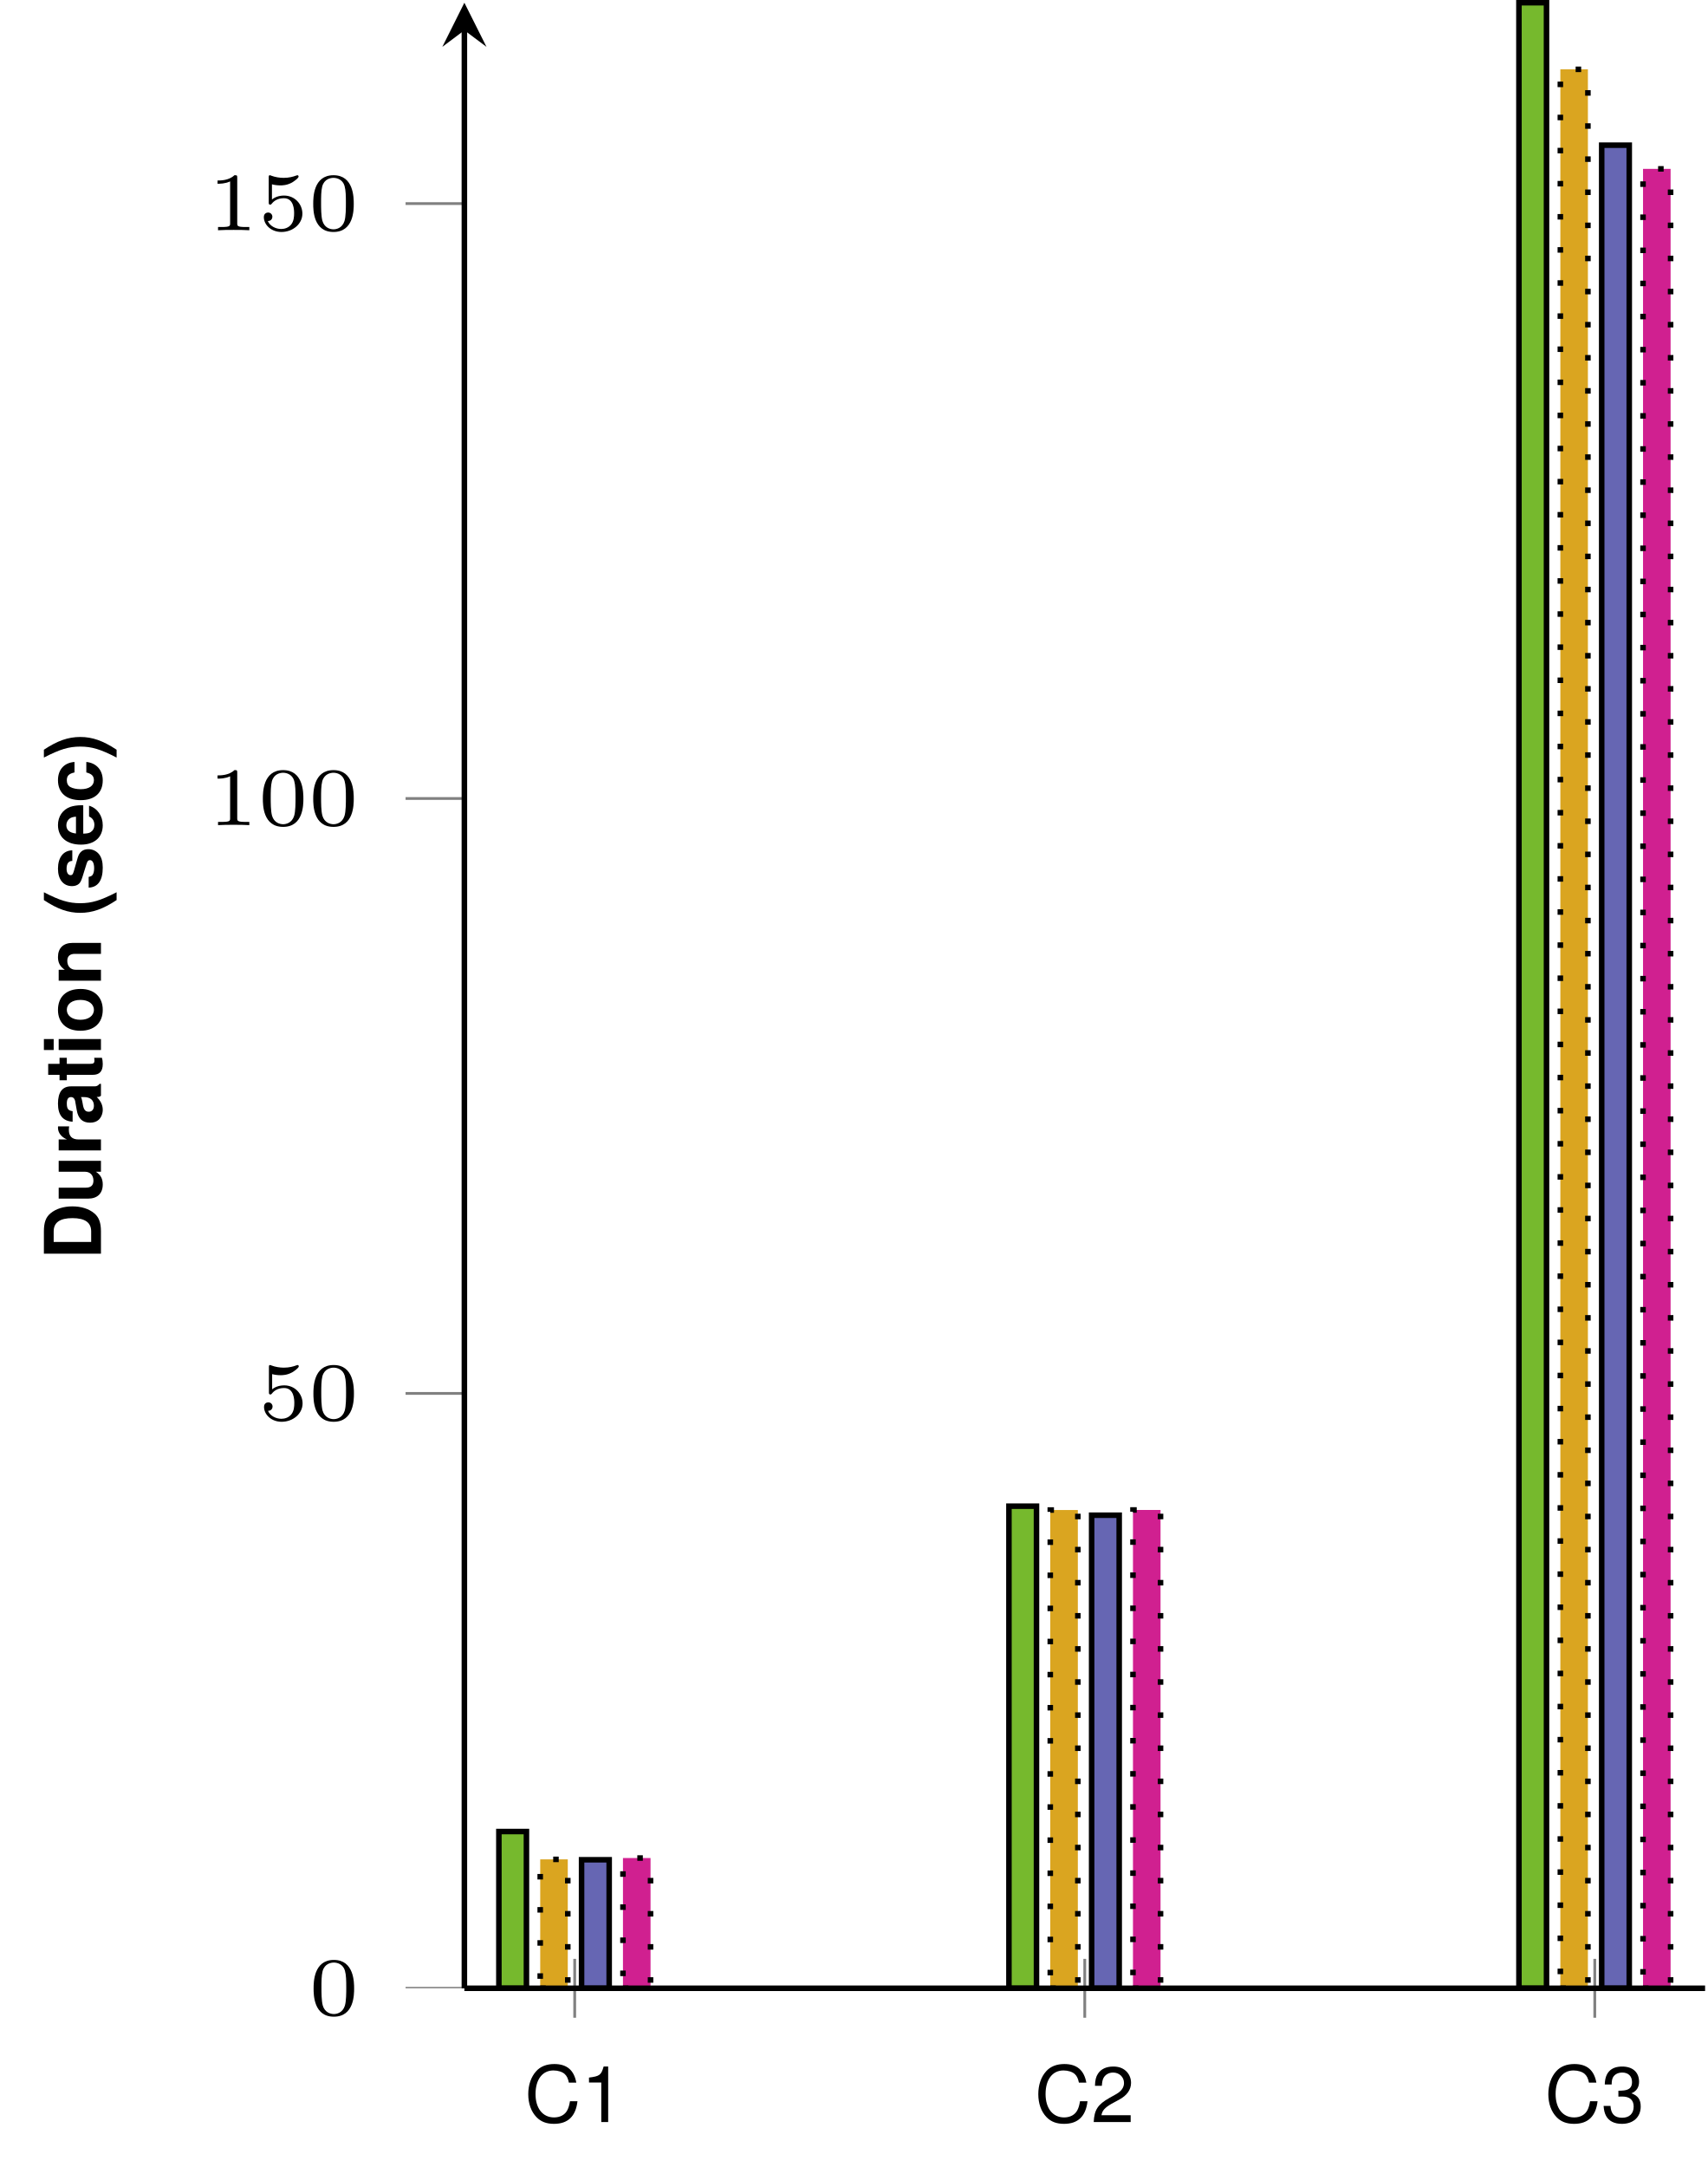
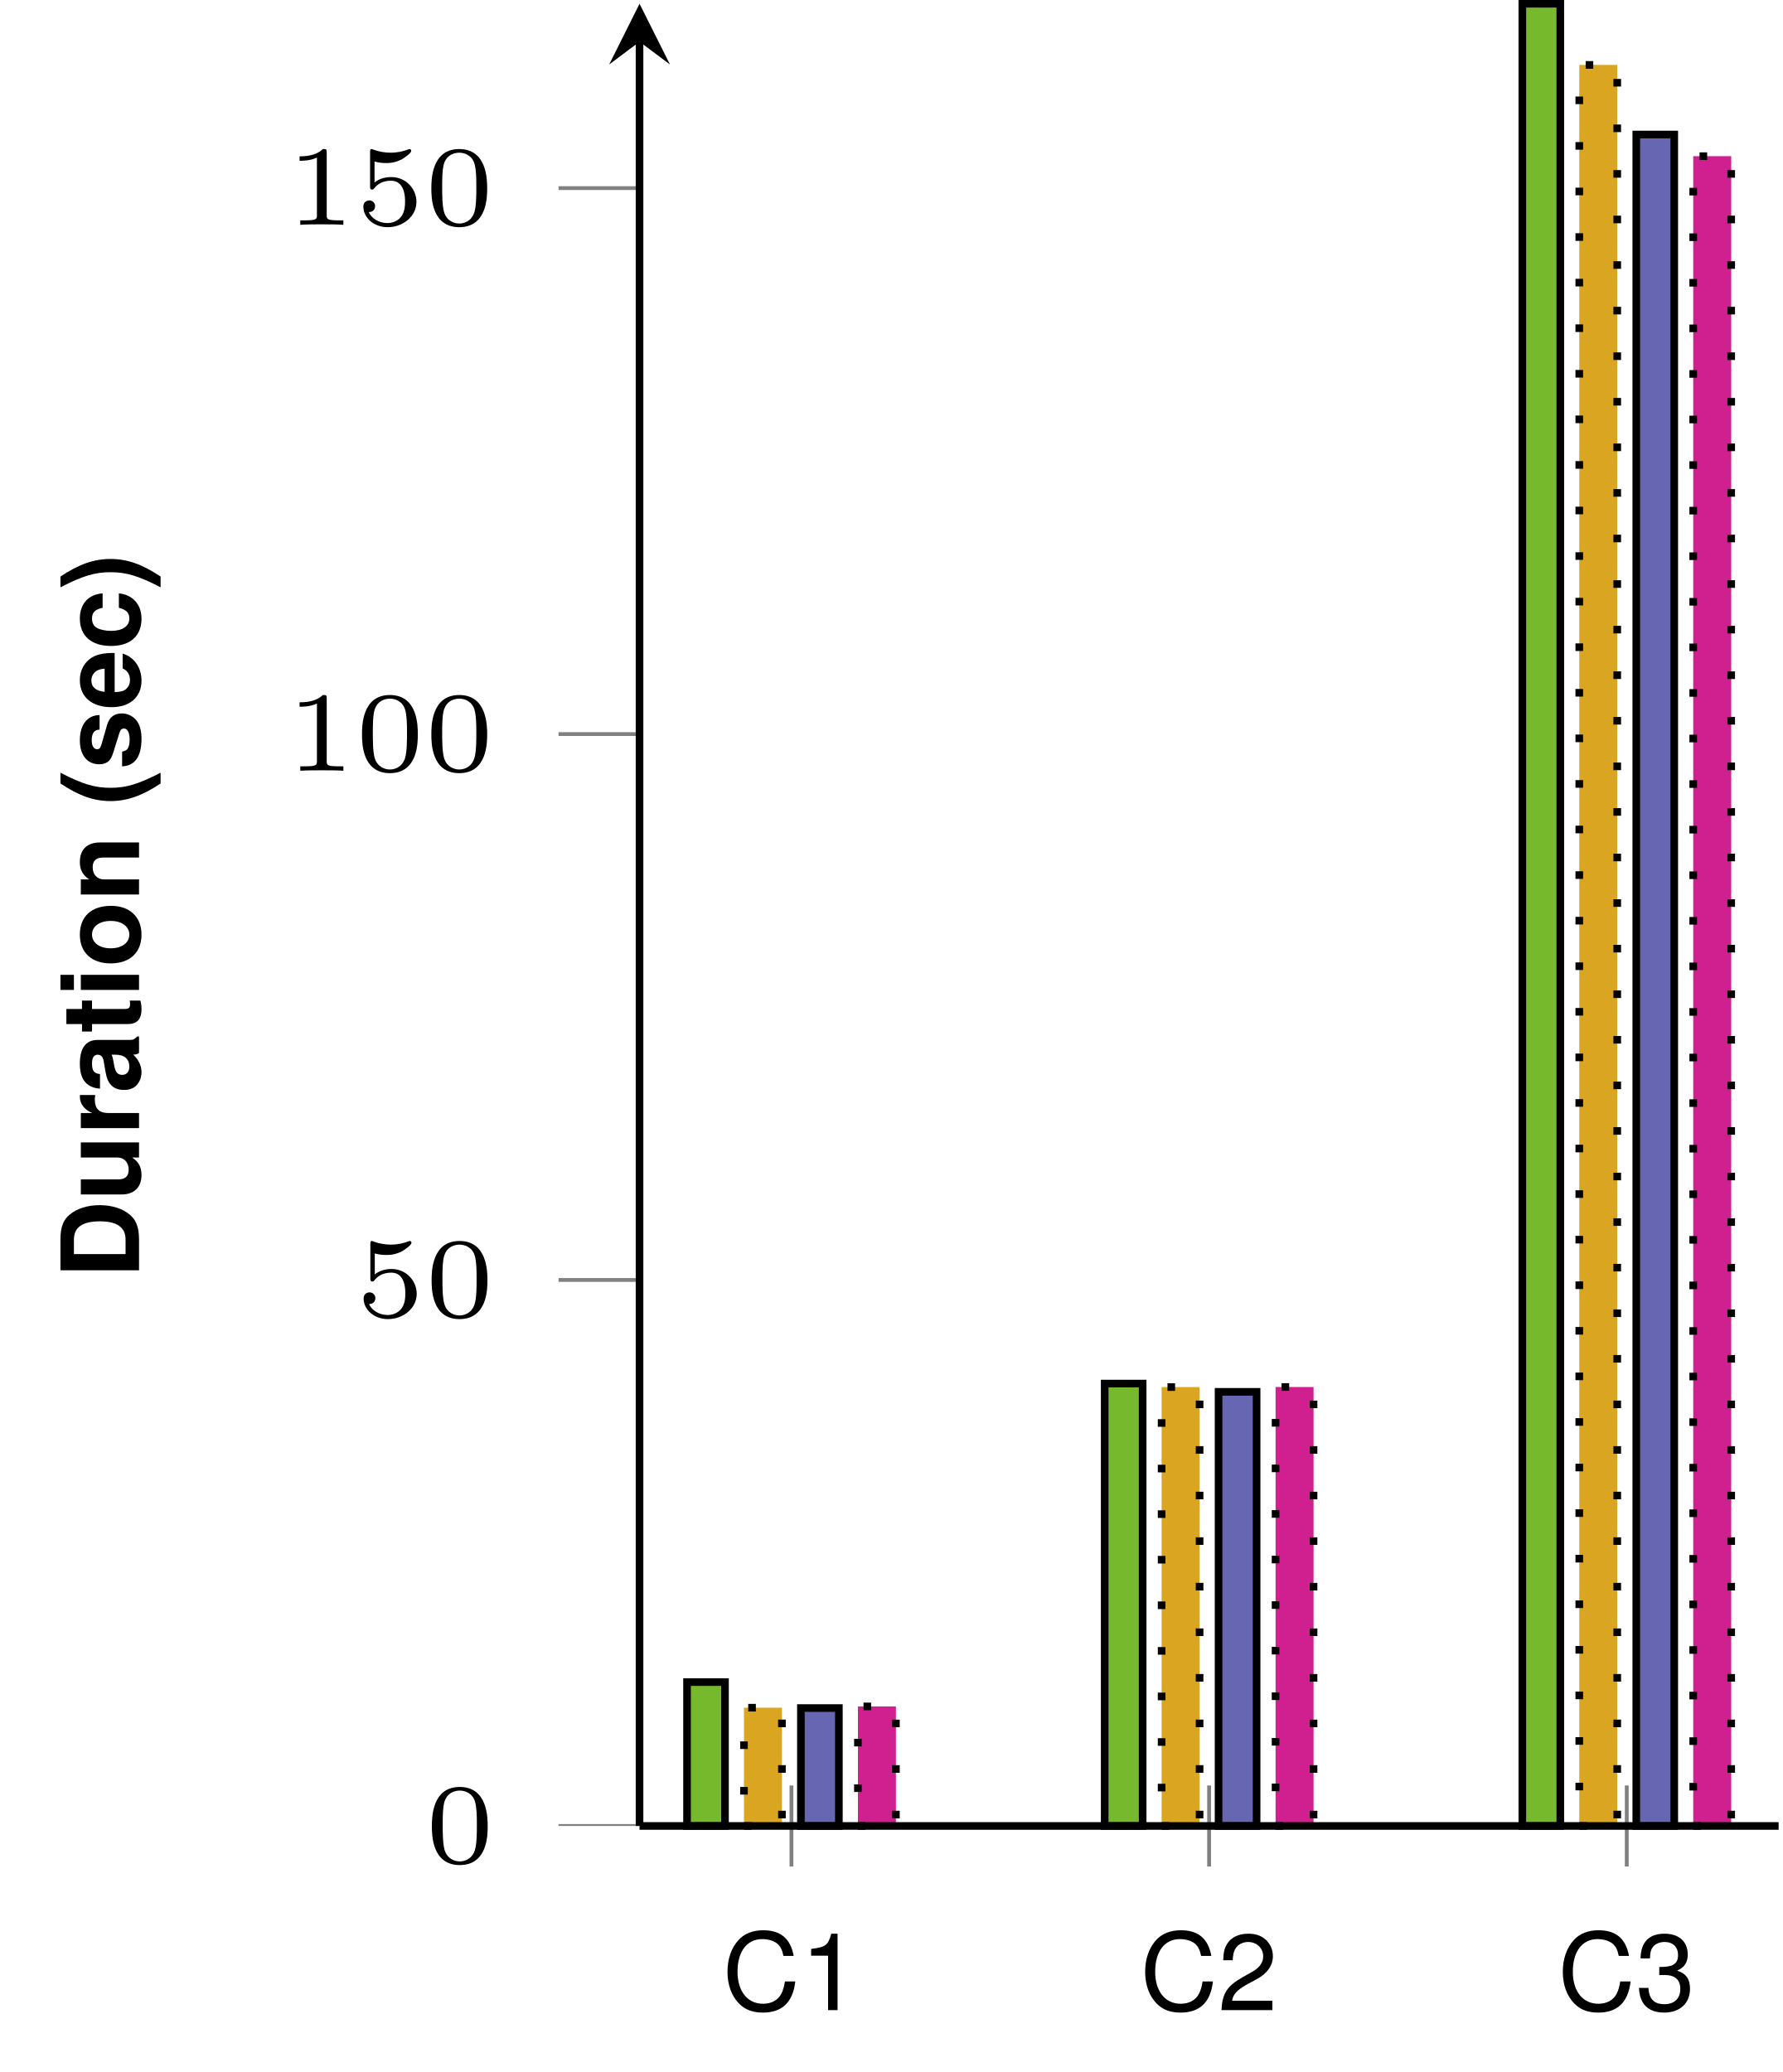
- <svg xmlns="http://www.w3.org/2000/svg" xmlns:xlink="http://www.w3.org/1999/xlink" height="156.572pt" version="1.1" viewBox="0 -156.572 123.428 156.572" width="123.428pt">
+ <svg xmlns="http://www.w3.org/2000/svg" xmlns:xlink="http://www.w3.org/1999/xlink" height="108.752pt" version="1.1" viewBox="0 -108.752 93.54 108.752" width="93.54pt">
  <defs>
    <clipPath id="clip1">
-       <path d="M33.562 128.824H123.231V-298.114H33.562" />
+       <path d="M33.562 128.828H93.34V-250.297H33.562" />
    </clipPath>
    <clipPath id="clip2">
-       <path d="M-108.176 -12.914V-156.375H264.969V-12.914" />
+       <path d="M-108.172 -12.914V-108.555H235.078V-12.914" />
    </clipPath>
-     <path d="M3.288 -1.907C3.288 -2.343 3.288 -3.975 1.823 -3.975S0.359 -2.343 0.359 -1.907C0.359 -1.476 0.359 0.126 1.823 0.126S3.288 -1.476 3.288 -1.907ZM1.823 -0.066C1.572 -0.066 1.166 -0.185 1.022 -0.681C0.927 -1.028 0.927 -1.614 0.927 -1.985C0.927 -2.385 0.927 -2.845 1.01 -3.168C1.16 -3.706 1.614 -3.784 1.823 -3.784C2.098 -3.784 2.493 -3.652 2.624 -3.198C2.714 -2.881 2.72 -2.445 2.72 -1.985C2.72 -1.602 2.72 -0.998 2.618 -0.664C2.451 -0.143 2.02 -0.066 1.823 -0.066Z" id="g2-48" />
-     <path d="M2.146 -3.796C2.146 -3.975 2.122 -3.975 1.943 -3.975C1.548 -3.593 0.938 -3.593 0.723 -3.593V-3.359C0.879 -3.359 1.273 -3.359 1.632 -3.527V-0.508C1.632 -0.311 1.632 -0.233 1.016 -0.233H0.759V0C1.088 -0.024 1.554 -0.024 1.889 -0.024S2.69 -0.024 3.019 0V-0.233H2.762C2.146 -0.233 2.146 -0.311 2.146 -0.508V-3.796Z" id="g2-49" />
-     <path d="M1.016 -3.318C1.213 -3.264 1.423 -3.24 1.626 -3.24C1.757 -3.24 2.092 -3.24 2.469 -3.449C2.57 -3.509 2.941 -3.754 2.941 -3.879C2.941 -3.957 2.881 -3.975 2.857 -3.975C2.839 -3.975 2.833 -3.975 2.768 -3.951C2.552 -3.868 2.248 -3.784 1.859 -3.784C1.566 -3.784 1.243 -3.838 0.974 -3.939C0.915 -3.963 0.891 -3.975 0.867 -3.975C0.783 -3.975 0.783 -3.909 0.783 -3.814V-2.02C0.783 -1.919 0.783 -1.847 0.891 -1.847C0.944 -1.847 0.962 -1.871 1.004 -1.919C1.154 -2.11 1.417 -2.313 1.883 -2.313C2.618 -2.313 2.618 -1.417 2.618 -1.225C2.618 -0.992 2.6 -0.658 2.403 -0.412C2.218 -0.185 1.943 -0.09 1.686 -0.09C1.273 -0.09 0.861 -0.317 0.717 -0.664C1.01 -0.669 1.046 -0.903 1.046 -0.974C1.046 -1.136 0.921 -1.279 0.735 -1.279C0.681 -1.279 0.43 -1.249 0.43 -0.95C0.43 -0.4 0.95 0.126 1.704 0.126C2.523 0.126 3.216 -0.454 3.216 -1.201C3.216 -1.883 2.666 -2.505 1.895 -2.505C1.506 -2.505 1.207 -2.379 1.016 -2.218V-3.318Z" id="g2-53" />
    <path d="M1.148 -4.124C0.498 -3.146 0.226 -2.365 0.226 -1.499C0.226 -0.628 0.498 0.153 1.148 1.131H1.714C1.115 -0.034 0.922 -0.668 0.922 -1.499C0.922 -2.325 1.115 -2.97 1.714 -4.124H1.148Z" id="g1-40" />
    <path d="M0.69 1.131C1.341 0.153 1.612 -0.628 1.612 -1.494C1.612 -2.365 1.341 -3.146 0.69 -4.124H0.124C0.724 -2.959 0.917 -2.325 0.917 -1.494C0.917 -0.668 0.724 -0.023 0.124 1.131H0.69Z" id="g1-41" />
    <path d="M0.436 0H2.048C2.676 0 3.072 -0.147 3.349 -0.481C3.677 -0.866 3.853 -1.426 3.853 -2.065C3.853 -2.699 3.677 -3.259 3.349 -3.649C3.072 -3.983 2.682 -4.124 2.048 -4.124H0.436V0ZM1.284 -0.707V-3.417H2.048C2.687 -3.417 3.004 -2.97 3.004 -2.059C3.004 -1.154 2.687 -0.707 2.048 -0.707H1.284Z" id="g1-68" />
    <path d="M2.965 -0.096C2.823 -0.226 2.783 -0.311 2.783 -0.47V-2.167C2.783 -2.789 2.359 -3.106 1.533 -3.106S0.277 -2.755 0.226 -2.048H0.99C1.03 -2.365 1.16 -2.467 1.55 -2.467C1.856 -2.467 2.008 -2.365 2.008 -2.161C2.008 -2.059 1.957 -1.969 1.873 -1.924C1.765 -1.867 1.765 -1.867 1.375 -1.805L1.058 -1.748C0.453 -1.646 0.158 -1.335 0.158 -0.786C0.158 -0.526 0.232 -0.311 0.373 -0.158C0.549 0.023 0.815 0.13 1.086 0.13C1.426 0.13 1.737 -0.017 2.014 -0.306C2.014 -0.147 2.031 -0.091 2.105 0H2.965V-0.096ZM2.008 -1.228C2.008 -0.769 1.782 -0.509 1.38 -0.509C1.115 -0.509 0.95 -0.651 0.95 -0.877C0.95 -1.115 1.075 -1.228 1.403 -1.296L1.675 -1.346C1.884 -1.386 1.918 -1.397 2.008 -1.443V-1.228Z" id="g1-97" />
    <path d="M2.953 -1.912C2.897 -2.659 2.399 -3.106 1.635 -3.106C0.724 -3.106 0.192 -2.506 0.192 -1.465C0.192 -0.458 0.718 0.13 1.624 0.13C2.365 0.13 2.88 -0.328 2.953 -1.058H2.195C2.093 -0.662 1.935 -0.509 1.629 -0.509C1.228 -0.509 0.984 -0.871 0.984 -1.465C0.984 -1.754 1.041 -2.025 1.137 -2.206C1.228 -2.376 1.403 -2.467 1.629 -2.467C1.952 -2.467 2.105 -2.314 2.195 -1.912H2.953Z" id="g1-99" />
    <path d="M2.965 -1.279C2.97 -1.346 2.97 -1.375 2.97 -1.414C2.97 -1.72 2.925 -2.003 2.851 -2.218C2.648 -2.772 2.155 -3.106 1.539 -3.106C0.662 -3.106 0.124 -2.472 0.124 -1.448C0.124 -0.47 0.656 0.13 1.522 0.13C2.206 0.13 2.761 -0.26 2.936 -0.86H2.155C2.059 -0.617 1.839 -0.475 1.55 -0.475C1.324 -0.475 1.143 -0.571 1.03 -0.741C0.956 -0.854 0.928 -0.99 0.917 -1.279H2.965ZM0.928 -1.805C0.979 -2.269 1.177 -2.501 1.528 -2.501C1.726 -2.501 1.907 -2.404 2.02 -2.246C2.093 -2.133 2.127 -2.014 2.144 -1.805H0.928Z" id="g1-101" />
    <path d="M1.171 -3.055H0.379V0H1.171V-3.055ZM1.171 -4.124H0.379V-3.417H1.171V-4.124Z" id="g1-105" />
    <path d="M0.356 -3.055V0H1.148V-1.833C1.148 -2.195 1.403 -2.433 1.788 -2.433C2.127 -2.433 2.297 -2.246 2.297 -1.884V0H3.089V-2.048C3.089 -2.721 2.716 -3.106 2.065 -3.106C1.652 -3.106 1.375 -2.953 1.148 -2.614V-3.055H0.356Z" id="g1-110" />
    <path d="M1.703 -3.106C0.769 -3.106 0.198 -2.489 0.198 -1.488C0.198 -0.481 0.769 0.13 1.709 0.13C2.636 0.13 3.219 -0.487 3.219 -1.465C3.219 -2.501 2.659 -3.106 1.703 -3.106ZM1.709 -2.467C2.144 -2.467 2.427 -2.076 2.427 -1.477C2.427 -0.905 2.133 -0.509 1.709 -0.509C1.279 -0.509 0.99 -0.905 0.99 -1.488S1.279 -2.467 1.709 -2.467Z" id="g1-111" />
    <path d="M0.356 -3.055V0H1.148V-1.624C1.148 -2.088 1.38 -2.32 1.844 -2.32C1.929 -2.32 1.986 -2.314 2.093 -2.297V-3.1C2.048 -3.106 2.02 -3.106 1.997 -3.106C1.635 -3.106 1.318 -2.868 1.148 -2.455V-3.055H0.356Z" id="g1-114" />
    <path d="M2.857 -2.071C2.846 -2.716 2.348 -3.106 1.528 -3.106C0.752 -3.106 0.272 -2.716 0.272 -2.088C0.272 -1.884 0.334 -1.709 0.441 -1.59C0.549 -1.482 0.645 -1.431 0.939 -1.335L1.884 -1.041C2.082 -0.979 2.15 -0.917 2.15 -0.792C2.15 -0.605 1.929 -0.492 1.561 -0.492C1.358 -0.492 1.194 -0.532 1.092 -0.6C1.007 -0.662 0.973 -0.724 0.939 -0.888H0.164C0.187 -0.221 0.679 0.13 1.607 0.13C2.031 0.13 2.354 0.04 2.58 -0.141S2.942 -0.605 2.942 -0.905C2.942 -1.301 2.744 -1.556 2.342 -1.675L1.341 -1.963C1.12 -2.031 1.064 -2.076 1.064 -2.201C1.064 -2.37 1.245 -2.484 1.522 -2.484C1.901 -2.484 2.088 -2.348 2.093 -2.071H2.857Z" id="g1-115" />
    <path d="M1.703 -2.993H1.262V-3.813H0.47V-2.993H0.079V-2.467H0.47V-0.588C0.47 -0.107 0.724 0.13 1.245 0.13C1.42 0.13 1.561 0.113 1.703 0.068V-0.487C1.624 -0.475 1.578 -0.47 1.522 -0.47C1.313 -0.47 1.262 -0.532 1.262 -0.803V-2.467H1.703V-2.993Z" id="g1-116" />
    <path d="M3.061 0V-3.055H2.269V-1.143C2.269 -0.781 2.014 -0.543 1.629 -0.543C1.29 -0.543 1.12 -0.724 1.12 -1.092V-3.055H0.328V-0.928C0.328 -0.255 0.702 0.13 1.352 0.13C1.765 0.13 2.042 -0.023 2.269 -0.362V0H3.061Z" id="g1-117" />
+     <path d="M3.288 -1.907C3.288 -2.343 3.288 -3.975 1.823 -3.975S0.359 -2.343 0.359 -1.907C0.359 -1.476 0.359 0.126 1.823 0.126S3.288 -1.476 3.288 -1.907ZM1.823 -0.066C1.572 -0.066 1.166 -0.185 1.022 -0.681C0.927 -1.028 0.927 -1.614 0.927 -1.985C0.927 -2.385 0.927 -2.845 1.01 -3.168C1.16 -3.706 1.614 -3.784 1.823 -3.784C2.098 -3.784 2.493 -3.652 2.624 -3.198C2.714 -2.881 2.72 -2.445 2.72 -1.985C2.72 -1.602 2.72 -0.998 2.618 -0.664C2.451 -0.143 2.02 -0.066 1.823 -0.066Z" id="g2-48" />
+     <path d="M2.146 -3.796C2.146 -3.975 2.122 -3.975 1.943 -3.975C1.548 -3.593 0.938 -3.593 0.723 -3.593V-3.359C0.879 -3.359 1.273 -3.359 1.632 -3.527V-0.508C1.632 -0.311 1.632 -0.233 1.016 -0.233H0.759V0C1.088 -0.024 1.554 -0.024 1.889 -0.024S2.69 -0.024 3.019 0V-0.233H2.762C2.146 -0.233 2.146 -0.311 2.146 -0.508V-3.796Z" id="g2-49" />
+     <path d="M1.016 -3.318C1.213 -3.264 1.423 -3.24 1.626 -3.24C1.757 -3.24 2.092 -3.24 2.469 -3.449C2.57 -3.509 2.941 -3.754 2.941 -3.879C2.941 -3.957 2.881 -3.975 2.857 -3.975C2.839 -3.975 2.833 -3.975 2.768 -3.951C2.552 -3.868 2.248 -3.784 1.859 -3.784C1.566 -3.784 1.243 -3.838 0.974 -3.939C0.915 -3.963 0.891 -3.975 0.867 -3.975C0.783 -3.975 0.783 -3.909 0.783 -3.814V-2.02C0.783 -1.919 0.783 -1.847 0.891 -1.847C0.944 -1.847 0.962 -1.871 1.004 -1.919C1.154 -2.11 1.417 -2.313 1.883 -2.313C2.618 -2.313 2.618 -1.417 2.618 -1.225C2.618 -0.992 2.6 -0.658 2.403 -0.412C2.218 -0.185 1.943 -0.09 1.686 -0.09C1.273 -0.09 0.861 -0.317 0.717 -0.664C1.01 -0.669 1.046 -0.903 1.046 -0.974C1.046 -1.136 0.921 -1.279 0.735 -1.279C0.681 -1.279 0.43 -1.249 0.43 -0.95C0.43 -0.4 0.95 0.126 1.704 0.126C2.523 0.126 3.216 -0.454 3.216 -1.201C3.216 -1.883 2.666 -2.505 1.895 -2.505C1.506 -2.505 1.207 -2.379 1.016 -2.218V-3.318Z" id="g2-53" />
    <path d="M1.465 -2.857V0H1.963V-4.011H1.635C1.46 -3.394 1.346 -3.31 0.577 -3.213V-2.857H1.465Z" id="g4-49" />
    <path d="M2.863 -0.492H0.752C0.803 -0.82 0.984 -1.03 1.477 -1.318L2.042 -1.624C2.602 -1.929 2.891 -2.342 2.891 -2.834C2.891 -3.168 2.755 -3.479 2.518 -3.694S1.986 -4.011 1.607 -4.011C1.098 -4.011 0.718 -3.83 0.498 -3.491C0.356 -3.276 0.294 -3.027 0.283 -2.619H0.781C0.798 -2.891 0.832 -3.055 0.9 -3.185C1.03 -3.428 1.29 -3.576 1.59 -3.576C2.042 -3.576 2.382 -3.253 2.382 -2.823C2.382 -2.506 2.195 -2.235 1.839 -2.031L1.318 -1.737C0.481 -1.262 0.238 -0.883 0.192 0H2.863V-0.492Z" id="g4-50" />
    <path d="M1.25 -1.839H1.313L1.522 -1.844C2.071 -1.844 2.354 -1.595 2.354 -1.115C2.354 -0.611 2.042 -0.311 1.522 -0.311C0.979 -0.311 0.713 -0.583 0.679 -1.165H0.181C0.204 -0.843 0.26 -0.634 0.356 -0.453C0.56 -0.068 0.956 0.13 1.505 0.13C2.331 0.13 2.863 -0.362 2.863 -1.12C2.863 -1.629 2.665 -1.912 2.184 -2.076C2.557 -2.223 2.744 -2.506 2.744 -2.908C2.744 -3.598 2.286 -4.011 1.522 -4.011C0.713 -4.011 0.283 -3.57 0.266 -2.716H0.764C0.769 -2.959 0.792 -3.095 0.854 -3.219C0.967 -3.44 1.216 -3.576 1.528 -3.576C1.969 -3.576 2.235 -3.315 2.235 -2.891C2.235 -2.608 2.133 -2.438 1.912 -2.348C1.776 -2.291 1.601 -2.269 1.25 -2.263V-1.839Z" id="g4-51" />
    <path d="M3.745 -2.846C3.581 -3.751 3.061 -4.192 2.155 -4.192C1.601 -4.192 1.154 -4.017 0.849 -3.677C0.475 -3.27 0.272 -2.682 0.272 -2.014C0.272 -1.335 0.481 -0.752 0.871 -0.351C1.188 -0.023 1.595 0.13 2.133 0.13C3.14 0.13 3.706 -0.413 3.83 -1.505H3.287C3.242 -1.222 3.185 -1.03 3.1 -0.866C2.931 -0.526 2.58 -0.334 2.139 -0.334C1.318 -0.334 0.798 -0.99 0.798 -2.02C0.798 -3.078 1.296 -3.728 2.093 -3.728C2.427 -3.728 2.738 -3.626 2.908 -3.468C3.061 -3.327 3.146 -3.151 3.208 -2.846H3.745Z" id="g4-67" />
  </defs>
  <g id="page1">
-     <path d="M36.055 -12.914H38.047V-24.238H36.055ZM72.918 -12.914H74.91V-47.746H72.918ZM109.777 -12.914H111.77V-156.375H109.777Z" fill="#76b92d" />
-     <path d="M36.055 -12.914H38.047V-24.238H36.055ZM72.918 -12.914H74.91V-47.746H72.918ZM109.777 -12.914H111.77V-156.375H109.777Z" fill="none" stroke="#000000" stroke-miterlimit="10.037" stroke-width="0.4" />
-     <path d="M39.043 -12.914H41.035V-22.227H39.043ZM75.906 -12.914H77.898V-47.469H75.906ZM112.77 -12.914H114.762V-151.563H112.77Z" fill="#daa520" />
-     <path d="M39.043 -12.914H41.035V-22.227H39.043ZM75.906 -12.914H77.898V-47.469H75.906ZM112.77 -12.914H114.762V-151.563H112.77Z" fill="none" stroke="#000000" stroke-dasharray="0.399,1.993" stroke-miterlimit="10.037" stroke-width="0.4" />
-     <path d="M42.031 -12.914H44.027V-22.199H42.031ZM78.895 -12.914H80.887V-47.094H78.895ZM115.758 -12.914H117.75V-146.082H115.758Z" fill="#6666b3" />
-     <path d="M42.031 -12.914H44.027V-22.199H42.031ZM78.895 -12.914H80.887V-47.094H78.895ZM115.758 -12.914H117.75V-146.082H115.758Z" fill="none" stroke="#000000" stroke-miterlimit="10.037" stroke-width="0.4" />
-     <path d="M45.023 -12.914H47.016V-22.324H45.023ZM81.883 -12.914H83.875V-47.473H81.883ZM118.746 -12.914H120.738V-144.371H118.746Z" fill="#d02090" />
-     <path d="M45.023 -12.914H47.016V-22.324H45.023ZM81.883 -12.914H83.875V-47.473H81.883ZM118.746 -12.914H120.738V-144.371H118.746Z" fill="none" stroke="#000000" stroke-dasharray="0.399,1.993" stroke-miterlimit="10.037" stroke-width="0.4" />
-     <path clip-path="url(#clip1)" d="M41.535 -10.785V-15.039M78.398 -10.785V-15.039M115.258 -10.785V-15.039" fill="none" stroke="#808080" stroke-miterlimit="10.037" stroke-width="0.2" />
-     <path clip-path="url(#clip2)" d="M29.312 -12.914H33.562M29.312 -55.895H33.562M29.312 -98.879H33.562M29.312 -141.864H33.562" fill="none" stroke="#808080" stroke-miterlimit="10.037" stroke-width="0.2" />
-     <path d="M33.562 -12.914H123.231" fill="none" stroke="#000000" stroke-miterlimit="10.037" stroke-width="0.4" />
-     <path d="M33.562 -12.914V-154.383" fill="none" stroke="#000000" stroke-miterlimit="10.037" stroke-width="0.4" />
-     <path d="M33.562 -156.375L31.969 -153.187L33.562 -154.383L35.16 -153.187" />
-     <g transform="matrix(1 0 0 1 -37.1939 22.5781)">
+     <path d="M36.055 -12.914H38.047V-20.465H36.055ZM57.973 -12.914H59.965V-36.133H57.973ZM79.891 -12.914H81.883V-108.555H79.891Z" fill="#76b92d" />
+     <path d="M36.055 -12.914H38.047V-20.465H36.055ZM57.973 -12.914H59.965V-36.133H57.973ZM79.891 -12.914H81.883V-108.555H79.891Z" fill="none" stroke="#000000" stroke-miterlimit="10.037" stroke-width="0.4" />
+     <path d="M39.043 -12.914H41.035V-19.121H39.043ZM60.961 -12.914H62.953V-35.949H60.961ZM82.879 -12.914H84.871V-105.344H82.879Z" fill="#daa520" />
+     <path d="M39.043 -12.914H41.035V-19.121H39.043ZM60.961 -12.914H62.953V-35.949H60.961ZM82.879 -12.914H84.871V-105.344H82.879Z" fill="none" stroke="#000000" stroke-dasharray="0.399,1.993" stroke-miterlimit="10.037" stroke-width="0.4" />
+     <path d="M42.031 -12.914H44.023V-19.102H42.031ZM63.949 -12.914H65.945V-35.699H63.949ZM85.871 -12.914H87.863V-101.691H85.871Z" fill="#6666b3" />
+     <path d="M42.031 -12.914H44.023V-19.102H42.031ZM63.949 -12.914H65.945V-35.699H63.949ZM85.871 -12.914H87.863V-101.691H85.871Z" fill="none" stroke="#000000" stroke-miterlimit="10.037" stroke-width="0.4" />
+     <path d="M45.023 -12.914H47.016V-19.188H45.023ZM66.941 -12.914H68.934V-35.953H66.941ZM88.859 -12.914H90.852V-100.555H88.859Z" fill="#d02090" />
+     <path d="M45.023 -12.914H47.016V-19.188H45.023ZM66.941 -12.914H68.934V-35.953H66.941ZM88.859 -12.914H90.852V-100.555H88.859Z" fill="none" stroke="#000000" stroke-dasharray="0.399,1.993" stroke-miterlimit="10.037" stroke-width="0.4" />
+     <path clip-path="url(#clip1)" d="M41.535 -10.785V-15.039M63.453 -10.785V-15.039M85.371 -10.785V-15.039" fill="none" stroke="#808080" stroke-miterlimit="10.037" stroke-width="0.2" />
+     <path clip-path="url(#clip2)" d="M29.312 -12.914H33.562M29.312 -41.57H33.562M29.312 -70.223H33.562M29.312 -98.879H33.562" fill="none" stroke="#808080" stroke-miterlimit="10.037" stroke-width="0.2" />
+     <path d="M33.562 -12.914H93.34" fill="none" stroke="#000000" stroke-miterlimit="10.037" stroke-width="0.4" />
+     <path d="M33.562 -12.914V-106.562" fill="none" stroke="#000000" stroke-miterlimit="10.037" stroke-width="0.4" />
+     <path d="M33.562 -108.555L31.969 -105.367L33.562 -106.563L35.16 -105.367" />
+     <g transform="matrix(1 0 0 1 -37.1939 22.5782)">
      <use x="75.1" xlink:href="#g4-67" y="-25.826" />
      <use x="79.185" xlink:href="#g4-49" y="-25.826" />
    </g>
-     <g transform="matrix(1 0 0 1 -0.3322 22.5781)">
+     <g transform="matrix(1 0 0 1 -15.2757 22.5782)">
      <use x="75.1" xlink:href="#g4-67" y="-25.826" />
      <use x="79.185" xlink:href="#g4-50" y="-25.826" />
    </g>
-     <g transform="matrix(1 0 0 1 36.5299 22.5781)">
+     <g transform="matrix(1 0 0 1 6.6425 22.5782)">
      <use x="75.1" xlink:href="#g4-67" y="-25.826" />
      <use x="79.185" xlink:href="#g4-51" y="-25.826" />
    </g>
-     <g transform="matrix(1 0 0 1 -52.7946 14.8392)">
+     <g transform="matrix(1 0 0 1 -52.7942 14.8393)">
      <use x="75.1" xlink:href="#g2-48" y="-25.826" />
    </g>
-     <g transform="matrix(1 0 0 1 -56.4475 -28.1443)">
+     <g transform="matrix(1 0 0 1 -56.4472 -13.8164)">
      <use x="75.1" xlink:href="#g2-53" y="-25.826" />
      <use x="78.739" xlink:href="#g2-48" y="-25.826" />
    </g>
-     <g transform="matrix(1 0 0 1 -60.1005 -71.1279)">
+     <g transform="matrix(1 0 0 1 -60.1001 -42.4721)">
      <use x="75.1" xlink:href="#g2-49" y="-25.826" />
      <use x="78.739" xlink:href="#g2-48" y="-25.826" />
-       <use x="82.379" xlink:href="#g2-48" y="-25.826" />
+       <use x="82.378" xlink:href="#g2-48" y="-25.826" />
    </g>
-     <g transform="matrix(1 0 0 1 -60.1005 -114.111)">
+     <g transform="matrix(1 0 0 1 -60.1001 -71.1279)">
      <use x="75.1" xlink:href="#g2-49" y="-25.826" />
      <use x="78.739" xlink:href="#g2-53" y="-25.826" />
-       <use x="82.379" xlink:href="#g2-48" y="-25.826" />
+       <use x="82.378" xlink:href="#g2-48" y="-25.826" />
    </g>
-     <g transform="matrix(0 -1 1 0 33.1221 9.5452)">
+     <g transform="matrix(0 -1 1 0 33.1223 33.4552)">
      <use x="75.1" xlink:href="#g1-68" y="-25.826" />
      <use x="79.185" xlink:href="#g1-117" y="-25.826" />
      <use x="82.641" xlink:href="#g1-114" y="-25.826" />
      <use x="84.842" xlink:href="#g1-97" y="-25.826" />
-       <use x="87.988" xlink:href="#g1-116" y="-25.826" />
-       <use x="89.872" xlink:href="#g1-105" y="-25.826" />
+       <use x="87.987" xlink:href="#g1-116" y="-25.826" />
+       <use x="89.871" xlink:href="#g1-105" y="-25.826" />
      <use x="91.444" xlink:href="#g1-111" y="-25.826" />
      <use x="94.901" xlink:href="#g1-110" y="-25.826" />
      <use x="99.936" xlink:href="#g1-40" y="-25.826" />
      <use x="101.82" xlink:href="#g1-115" y="-25.826" />
      <use x="104.966" xlink:href="#g1-101" y="-25.826" />
      <use x="108.111" xlink:href="#g1-99" y="-25.826" />
      <use x="111.257" xlink:href="#g1-41" y="-25.826" />
    </g>
  </g>
</svg>
